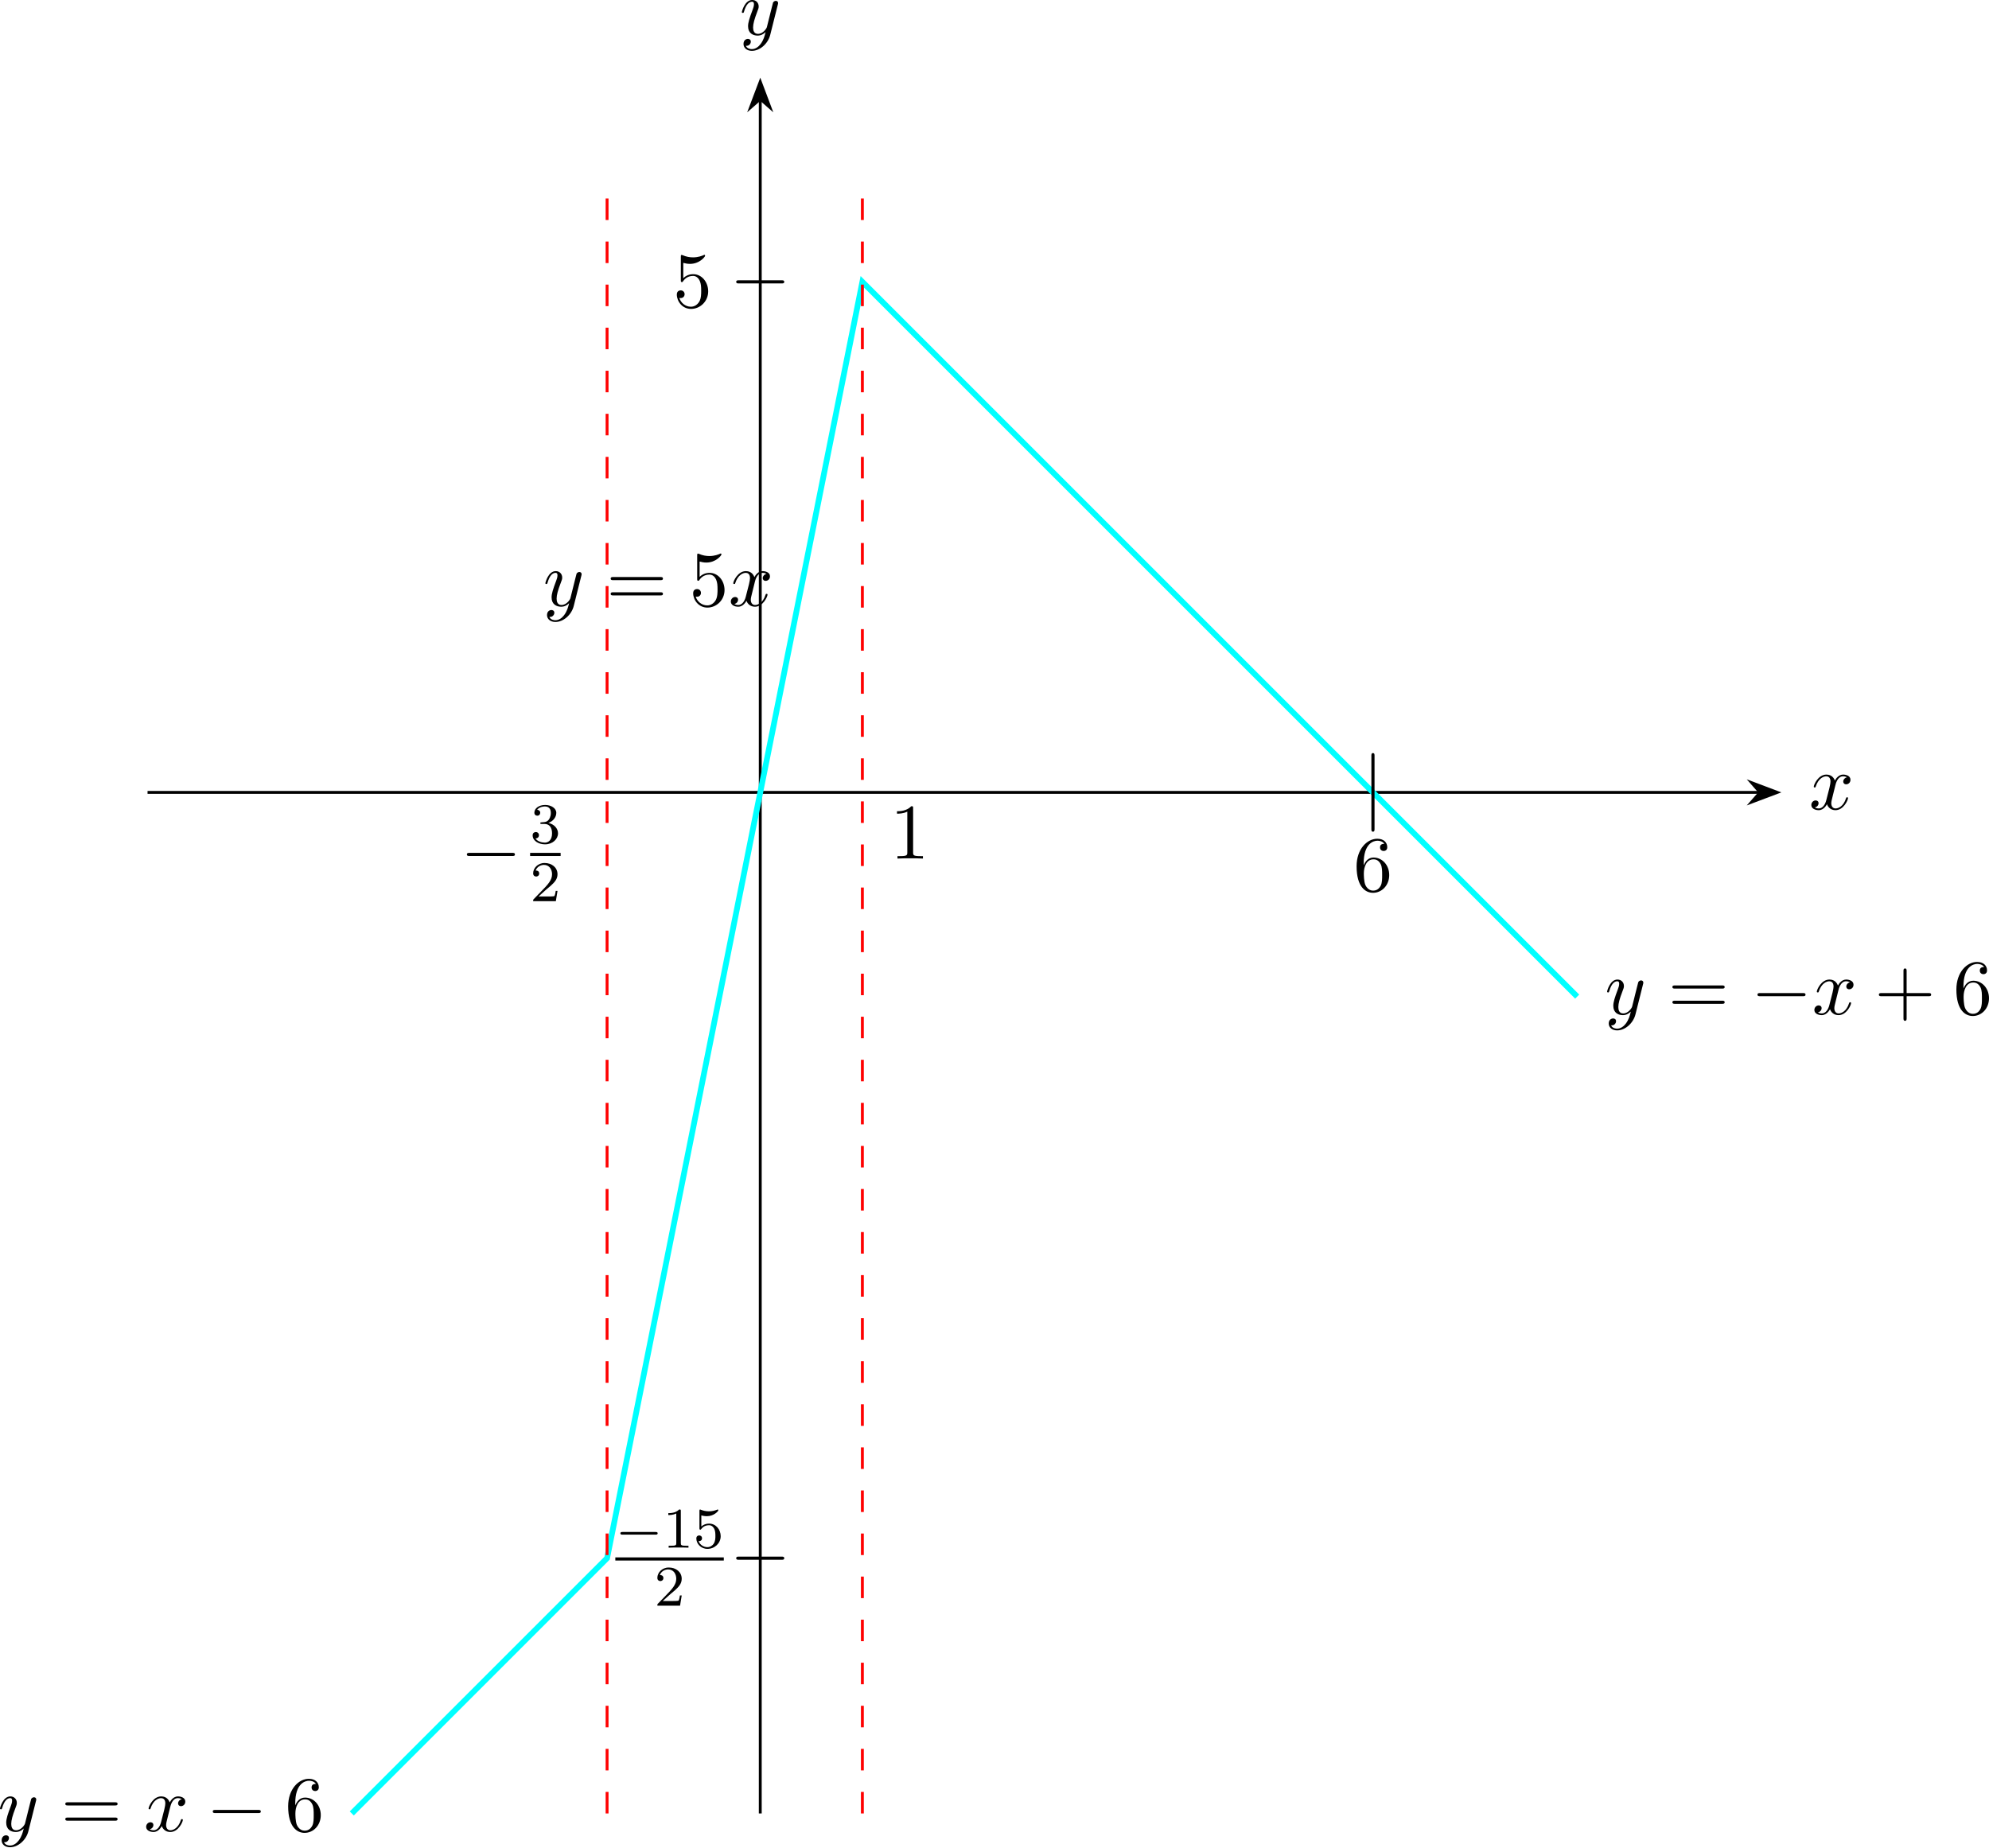
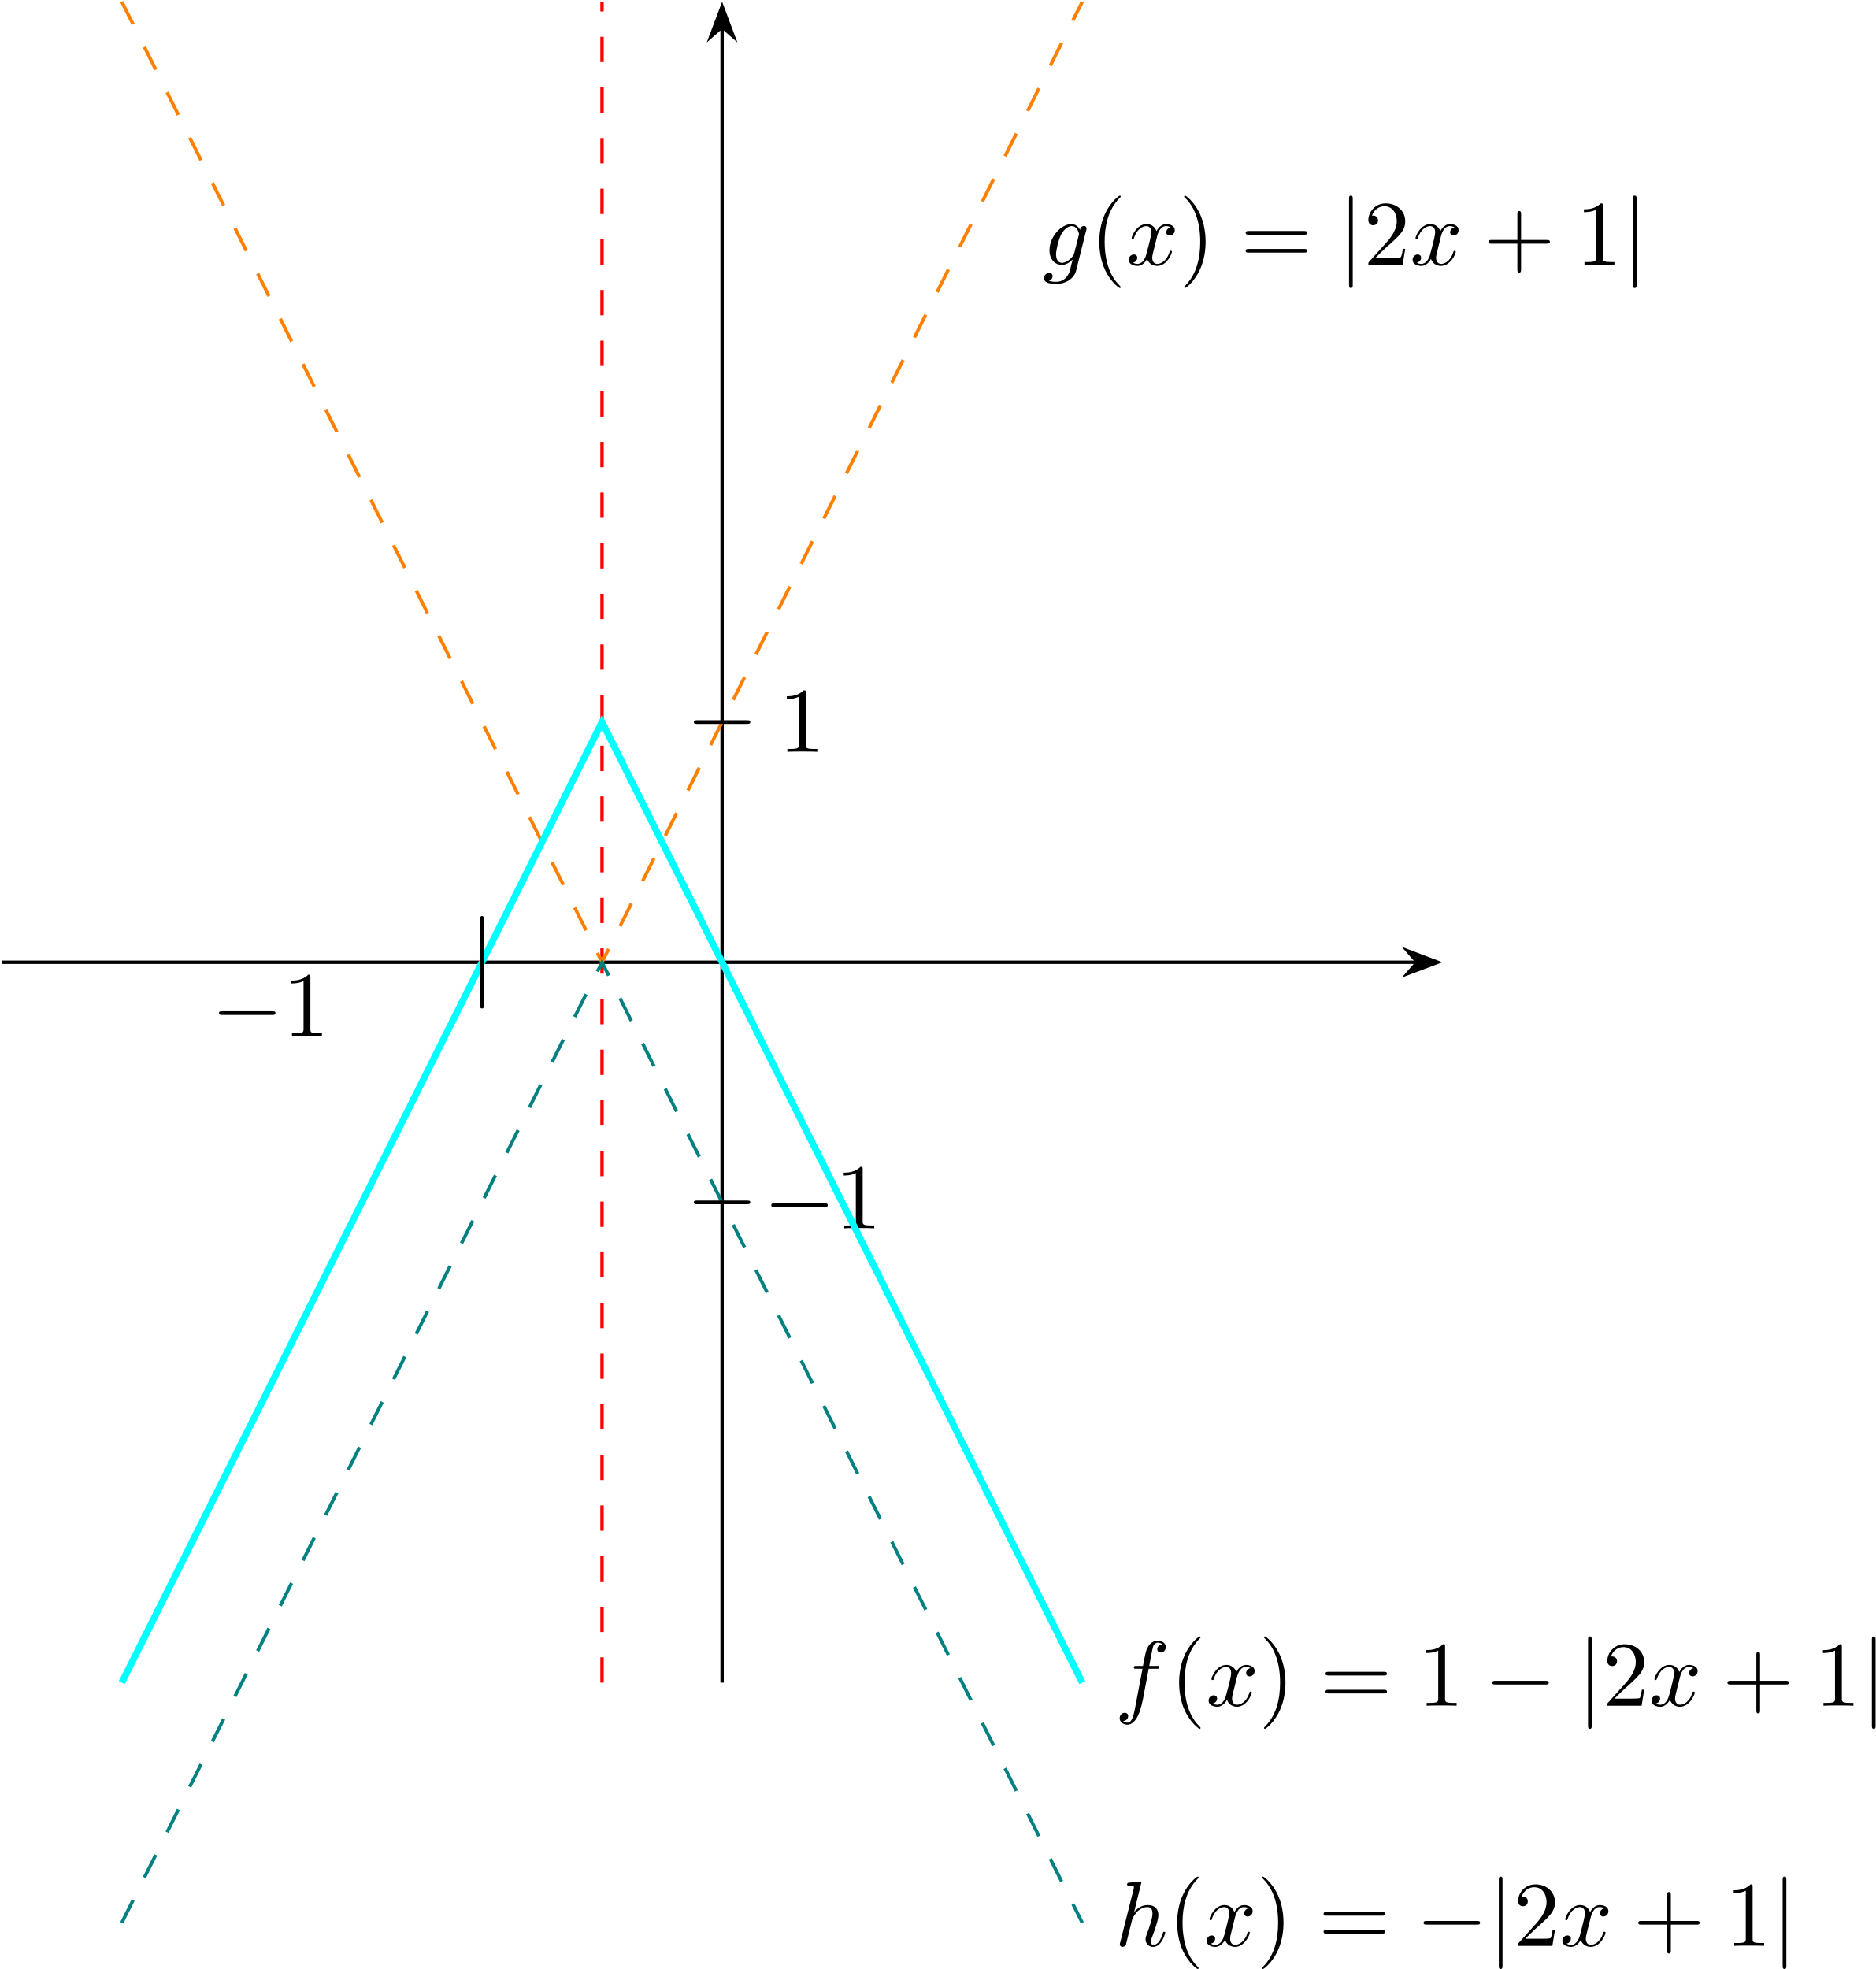
- <svg xmlns="http://www.w3.org/2000/svg" xmlns:xlink="http://www.w3.org/1999/xlink" version="1.1" width="386.494pt" height="358.984pt" viewBox="77.313 21.651 386.494 358.984">
+ <svg xmlns="http://www.w3.org/2000/svg" xmlns:xlink="http://www.w3.org/1999/xlink" version="1.1" width="309.97pt" height="325.399pt" viewBox="71.777 646.559 309.97 325.399">
  <defs>
-     <path id="g11-49" d="M2.503-5.077C2.503-5.292 2.487-5.3 2.271-5.3C1.945-4.981 1.522-4.79 .765-4.79V-4.527C.98-4.527 1.411-4.527 1.873-4.742V-.654C1.873-.359 1.849-.263 1.092-.263H.813V0C1.14-.024 1.825-.024 2.184-.024S3.236-.024 3.563 0V-.263H3.284C2.527-.263 2.503-.359 2.503-.654V-5.077Z" />
-     <path id="g11-50" d="M2.248-1.626C2.375-1.745 2.71-2.008 2.837-2.12C3.332-2.574 3.802-3.013 3.802-3.738C3.802-4.686 3.005-5.3 2.008-5.3C1.052-5.3 .422-4.575 .422-3.866C.422-3.475 .733-3.419 .845-3.419C1.012-3.419 1.259-3.539 1.259-3.842C1.259-4.256 .861-4.256 .765-4.256C.996-4.838 1.53-5.037 1.921-5.037C2.662-5.037 3.045-4.407 3.045-3.738C3.045-2.909 2.463-2.303 1.522-1.339L.518-.303C.422-.215 .422-.199 .422 0H3.571L3.802-1.427H3.555C3.531-1.267 3.467-.869 3.371-.717C3.324-.654 2.718-.654 2.59-.654H1.172L2.248-1.626Z" />
-     <path id="g11-51" d="M2.016-2.662C2.646-2.662 3.045-2.2 3.045-1.363C3.045-.367 2.479-.072 2.056-.072C1.618-.072 1.02-.231 .741-.654C1.028-.654 1.227-.837 1.227-1.1C1.227-1.355 1.044-1.538 .789-1.538C.574-1.538 .351-1.403 .351-1.084C.351-.327 1.164 .167 2.072 .167C3.132 .167 3.873-.566 3.873-1.363C3.873-2.024 3.347-2.63 2.534-2.805C3.164-3.029 3.634-3.571 3.634-4.208S2.917-5.3 2.088-5.3C1.235-5.3 .59-4.838 .59-4.232C.59-3.937 .789-3.81 .996-3.81C1.243-3.81 1.403-3.985 1.403-4.216C1.403-4.511 1.148-4.623 .972-4.631C1.307-5.069 1.921-5.093 2.064-5.093C2.271-5.093 2.877-5.029 2.877-4.208C2.877-3.65 2.646-3.316 2.534-3.188C2.295-2.941 2.112-2.925 1.626-2.893C1.474-2.885 1.411-2.877 1.411-2.774C1.411-2.662 1.482-2.662 1.618-2.662H2.016Z" />
-     <path id="g11-53" d="M1.116-4.479C1.219-4.447 1.538-4.368 1.873-4.368C2.869-4.368 3.475-5.069 3.475-5.189C3.475-5.276 3.419-5.3 3.379-5.3C3.363-5.3 3.347-5.3 3.276-5.26C2.965-5.141 2.598-5.045 2.168-5.045C1.698-5.045 1.307-5.165 1.06-5.26C.98-5.3 .964-5.3 .956-5.3C.853-5.3 .853-5.212 .853-5.069V-2.734C.853-2.59 .853-2.495 .98-2.495C1.044-2.495 1.068-2.527 1.108-2.59C1.203-2.71 1.506-3.116 2.184-3.116C2.63-3.116 2.845-2.75 2.917-2.598C3.053-2.311 3.068-1.945 3.068-1.634C3.068-1.339 3.061-.909 2.837-.558C2.686-.319 2.367-.072 1.945-.072C1.427-.072 .917-.399 .733-.917C.757-.909 .805-.909 .813-.909C1.036-.909 1.211-1.052 1.211-1.299C1.211-1.594 .98-1.698 .821-1.698C.677-1.698 .422-1.618 .422-1.275C.422-.558 1.044 .167 1.961 .167C2.957 .167 3.802-.606 3.802-1.594C3.802-2.519 3.132-3.339 2.192-3.339C1.793-3.339 1.419-3.212 1.116-2.941V-4.479Z" />
+     <path id="g10-102" d="M4.004-4.364H4.942C5.16-4.364 5.269-4.364 5.269-4.582C5.269-4.702 5.16-4.702 4.975-4.702H4.069L4.298-5.945C4.342-6.175 4.495-6.949 4.56-7.08C4.658-7.287 4.844-7.451 5.073-7.451C5.116-7.451 5.4-7.451 5.607-7.255C5.127-7.211 5.018-6.829 5.018-6.665C5.018-6.415 5.215-6.284 5.422-6.284C5.705-6.284 6.022-6.524 6.022-6.938C6.022-7.44 5.52-7.691 5.073-7.691C4.702-7.691 4.015-7.495 3.687-6.415C3.622-6.185 3.589-6.076 3.327-4.702H2.575C2.367-4.702 2.247-4.702 2.247-4.495C2.247-4.364 2.345-4.364 2.553-4.364H3.273L2.455-.055C2.258 1.004 2.073 1.996 1.505 1.996C1.462 1.996 1.189 1.996 .982 1.8C1.484 1.767 1.582 1.375 1.582 1.211C1.582 .96 1.385 .829 1.178 .829C.895 .829 .578 1.069 .578 1.484C.578 1.975 1.058 2.236 1.505 2.236C2.105 2.236 2.542 1.593 2.738 1.178C3.087 .491 3.338-.829 3.349-.905L4.004-4.364Z" />
+     <path id="g10-103" d="M5.138-4.113C5.149-4.178 5.171-4.233 5.171-4.309C5.171-4.495 5.04-4.604 4.855-4.604C4.745-4.604 4.451-4.527 4.407-4.135C4.211-4.538 3.829-4.822 3.393-4.822C2.149-4.822 .796-3.295 .796-1.724C.796-.644 1.462 0 2.247 0C2.891 0 3.404-.513 3.513-.633L3.524-.622C3.295 .349 3.164 .796 3.164 .818C3.12 .916 2.749 1.996 1.593 1.996C1.385 1.996 1.025 1.985 .72 1.887C1.047 1.789 1.167 1.505 1.167 1.32C1.167 1.145 1.047 .938 .753 .938C.513 .938 .164 1.135 .164 1.571C.164 2.018 .567 2.236 1.615 2.236C2.978 2.236 3.764 1.385 3.927 .731L5.138-4.113ZM3.72-1.396C3.655-1.113 3.404-.84 3.164-.633C2.935-.436 2.596-.24 2.28-.24C1.735-.24 1.571-.807 1.571-1.244C1.571-1.767 1.887-3.055 2.182-3.611C2.476-4.145 2.945-4.582 3.404-4.582C4.124-4.582 4.276-3.698 4.276-3.644S4.255-3.524 4.244-3.48L3.72-1.396Z" />
+     <path id="g10-104" d="M3.131-7.451C3.131-7.462 3.131-7.571 2.989-7.571C2.738-7.571 1.942-7.484 1.658-7.462C1.571-7.451 1.451-7.44 1.451-7.244C1.451-7.113 1.549-7.113 1.713-7.113C2.236-7.113 2.258-7.036 2.258-6.927L2.225-6.709L.644-.425C.6-.273 .6-.251 .6-.185C.6 .065 .818 .12 .916 .12C1.091 .12 1.265-.011 1.32-.164L1.527-.993L1.767-1.975C1.833-2.215 1.898-2.455 1.953-2.705C1.975-2.771 2.062-3.131 2.073-3.196C2.105-3.295 2.444-3.905 2.815-4.2C3.055-4.375 3.393-4.582 3.862-4.582S4.451-4.211 4.451-3.818C4.451-3.229 4.036-2.04 3.775-1.375C3.687-1.124 3.633-.993 3.633-.775C3.633-.262 4.015 .12 4.527 .12C5.553 .12 5.956-1.473 5.956-1.56C5.956-1.669 5.858-1.669 5.825-1.669C5.716-1.669 5.716-1.636 5.662-1.473C5.498-.895 5.149-.12 4.549-.12C4.364-.12 4.287-.229 4.287-.48C4.287-.753 4.385-1.015 4.484-1.255C4.658-1.724 5.149-3.022 5.149-3.655C5.149-4.364 4.713-4.822 3.895-4.822C3.207-4.822 2.684-4.484 2.28-3.982L3.131-7.451Z" />
+     <path id="g10-120" d="M3.644-3.295C3.709-3.578 3.96-4.582 4.724-4.582C4.778-4.582 5.04-4.582 5.269-4.44C4.964-4.385 4.745-4.113 4.745-3.851C4.745-3.676 4.865-3.469 5.16-3.469C5.4-3.469 5.749-3.665 5.749-4.102C5.749-4.669 5.105-4.822 4.735-4.822C4.102-4.822 3.72-4.244 3.589-3.993C3.316-4.713 2.727-4.822 2.411-4.822C1.276-4.822 .655-3.415 .655-3.142C.655-3.033 .764-3.033 .785-3.033C.873-3.033 .905-3.055 .927-3.153C1.298-4.309 2.018-4.582 2.389-4.582C2.596-4.582 2.978-4.484 2.978-3.851C2.978-3.513 2.793-2.782 2.389-1.255C2.215-.578 1.833-.12 1.353-.12C1.287-.12 1.036-.12 .807-.262C1.08-.316 1.32-.545 1.32-.851C1.32-1.145 1.08-1.233 .916-1.233C.589-1.233 .316-.949 .316-.6C.316-.098 .862 .12 1.342 .12C2.062 .12 2.455-.644 2.487-.709C2.618-.305 3.011 .12 3.665 .12C4.789 .12 5.411-1.287 5.411-1.56C5.411-1.669 5.313-1.669 5.28-1.669C5.182-1.669 5.16-1.625 5.138-1.549C4.778-.382 4.036-.12 3.687-.12C3.262-.12 3.087-.469 3.087-.84C3.087-1.08 3.153-1.32 3.273-1.8L3.644-3.295Z" />
+     <path id="g14-40" d="M3.611 2.618C3.611 2.585 3.611 2.564 3.425 2.378C2.062 1.004 1.713-1.058 1.713-2.727C1.713-4.625 2.127-6.524 3.469-7.887C3.611-8.018 3.611-8.04 3.611-8.073C3.611-8.149 3.567-8.182 3.502-8.182C3.393-8.182 2.411-7.44 1.767-6.055C1.211-4.855 1.08-3.644 1.08-2.727C1.08-1.876 1.2-.556 1.8 .676C2.455 2.018 3.393 2.727 3.502 2.727C3.567 2.727 3.611 2.695 3.611 2.618Z" />
+     <path id="g14-41" d="M3.153-2.727C3.153-3.578 3.033-4.898 2.433-6.131C1.778-7.473 .84-8.182 .731-8.182C.665-8.182 .622-8.138 .622-8.073C.622-8.04 .622-8.018 .829-7.822C1.898-6.742 2.52-5.007 2.52-2.727C2.52-.862 2.116 1.058 .764 2.433C.622 2.564 .622 2.585 .622 2.618C.622 2.684 .665 2.727 .731 2.727C.84 2.727 1.822 1.985 2.465 .6C3.022-.6 3.153-1.811 3.153-2.727Z" />
    <path id="g14-43" d="M4.462-2.509H7.505C7.658-2.509 7.865-2.509 7.865-2.727S7.658-2.945 7.505-2.945H4.462V-6C4.462-6.153 4.462-6.36 4.244-6.36S4.025-6.153 4.025-6V-2.945H.971C.818-2.945 .611-2.945 .611-2.727S.818-2.509 .971-2.509H4.025V.545C4.025 .698 4.025 .905 4.244 .905S4.462 .698 4.462 .545V-2.509Z" />
    <path id="g14-49" d="M3.207-6.982C3.207-7.244 3.207-7.265 2.956-7.265C2.28-6.567 1.32-6.567 .971-6.567V-6.229C1.189-6.229 1.833-6.229 2.4-6.513V-.862C2.4-.469 2.367-.338 1.385-.338H1.036V0C1.418-.033 2.367-.033 2.804-.033S4.189-.033 4.571 0V-.338H4.222C3.24-.338 3.207-.458 3.207-.862V-6.982Z" />
-     <path id="g14-53" d="M4.898-2.193C4.898-3.491 4.004-4.582 2.825-4.582C2.302-4.582 1.833-4.407 1.44-4.025V-6.153C1.658-6.087 2.018-6.011 2.367-6.011C3.709-6.011 4.473-7.004 4.473-7.145C4.473-7.211 4.44-7.265 4.364-7.265C4.353-7.265 4.331-7.265 4.276-7.233C4.058-7.135 3.524-6.916 2.793-6.916C2.356-6.916 1.855-6.993 1.342-7.222C1.255-7.255 1.233-7.255 1.211-7.255C1.102-7.255 1.102-7.167 1.102-6.993V-3.764C1.102-3.567 1.102-3.48 1.255-3.48C1.331-3.48 1.353-3.513 1.396-3.578C1.516-3.753 1.92-4.342 2.804-4.342C3.371-4.342 3.644-3.84 3.731-3.644C3.905-3.24 3.927-2.815 3.927-2.269C3.927-1.887 3.927-1.233 3.665-.775C3.404-.349 3-.065 2.498-.065C1.702-.065 1.08-.644 .895-1.287C.927-1.276 .96-1.265 1.08-1.265C1.44-1.265 1.625-1.538 1.625-1.8S1.44-2.335 1.08-2.335C.927-2.335 .545-2.258 .545-1.756C.545-.818 1.298 .24 2.52 .24C3.785 .24 4.898-.807 4.898-2.193Z" />
-     <path id="g14-54" d="M1.44-3.578V-3.84C1.44-6.6 2.793-6.993 3.349-6.993C3.611-6.993 4.069-6.927 4.309-6.556C4.145-6.556 3.709-6.556 3.709-6.065C3.709-5.727 3.971-5.564 4.211-5.564C4.385-5.564 4.713-5.662 4.713-6.087C4.713-6.742 4.233-7.265 3.327-7.265C1.931-7.265 .458-5.858 .458-3.447C.458-.535 1.724 .24 2.738 .24C3.949 .24 4.985-.785 4.985-2.225C4.985-3.611 4.015-4.658 2.804-4.658C2.062-4.658 1.658-4.102 1.44-3.578ZM2.738-.065C2.051-.065 1.724-.72 1.658-.884C1.462-1.396 1.462-2.269 1.462-2.465C1.462-3.316 1.811-4.407 2.793-4.407C2.967-4.407 3.469-4.407 3.807-3.731C4.004-3.327 4.004-2.771 4.004-2.236C4.004-1.713 4.004-1.167 3.818-.775C3.491-.12 2.989-.065 2.738-.065Z" />
+     <path id="g14-50" d="M1.385-.84L2.542-1.964C4.244-3.469 4.898-4.058 4.898-5.149C4.898-6.393 3.916-7.265 2.585-7.265C1.353-7.265 .545-6.262 .545-5.291C.545-4.68 1.091-4.68 1.124-4.68C1.309-4.68 1.691-4.811 1.691-5.258C1.691-5.542 1.495-5.825 1.113-5.825C1.025-5.825 1.004-5.825 .971-5.815C1.222-6.524 1.811-6.927 2.444-6.927C3.436-6.927 3.905-6.044 3.905-5.149C3.905-4.276 3.36-3.415 2.76-2.738L.665-.404C.545-.284 .545-.262 .545 0H4.593L4.898-1.898H4.625C4.571-1.571 4.495-1.091 4.385-.927C4.309-.84 3.589-.84 3.349-.84H1.385Z" />
    <path id="g14-61" d="M7.495-3.567C7.658-3.567 7.865-3.567 7.865-3.785S7.658-4.004 7.505-4.004H.971C.818-4.004 .611-4.004 .611-3.785S.818-3.567 .982-3.567H7.495ZM7.505-1.451C7.658-1.451 7.865-1.451 7.865-1.669S7.658-1.887 7.495-1.887H.982C.818-1.887 .611-1.887 .611-1.669S.818-1.451 .971-1.451H7.505Z" />
    <path id="g7-0" d="M7.189-2.509C7.375-2.509 7.571-2.509 7.571-2.727S7.375-2.945 7.189-2.945H1.287C1.102-2.945 .905-2.945 .905-2.727S1.102-2.509 1.287-2.509H7.189Z" />
    <path id="g7-106" d="M1.735-7.789C1.735-7.985 1.735-8.182 1.516-8.182S1.298-7.985 1.298-7.789V2.335C1.298 2.531 1.298 2.727 1.516 2.727S1.735 2.531 1.735 2.335V-7.789Z" />
-     <path id="g6-0" d="M5.571-1.809C5.699-1.809 5.874-1.809 5.874-1.993S5.699-2.176 5.571-2.176H1.004C.877-2.176 .701-2.176 .701-1.993S.877-1.809 1.004-1.809H5.571Z" />
-     <path id="g10-120" d="M3.644-3.295C3.709-3.578 3.96-4.582 4.724-4.582C4.778-4.582 5.04-4.582 5.269-4.44C4.964-4.385 4.745-4.113 4.745-3.851C4.745-3.676 4.865-3.469 5.16-3.469C5.4-3.469 5.749-3.665 5.749-4.102C5.749-4.669 5.105-4.822 4.735-4.822C4.102-4.822 3.72-4.244 3.589-3.993C3.316-4.713 2.727-4.822 2.411-4.822C1.276-4.822 .655-3.415 .655-3.142C.655-3.033 .764-3.033 .785-3.033C.873-3.033 .905-3.055 .927-3.153C1.298-4.309 2.018-4.582 2.389-4.582C2.596-4.582 2.978-4.484 2.978-3.851C2.978-3.513 2.793-2.782 2.389-1.255C2.215-.578 1.833-.12 1.353-.12C1.287-.12 1.036-.12 .807-.262C1.08-.316 1.32-.545 1.32-.851C1.32-1.145 1.08-1.233 .916-1.233C.589-1.233 .316-.949 .316-.6C.316-.098 .862 .12 1.342 .12C2.062 .12 2.455-.644 2.487-.709C2.618-.305 3.011 .12 3.665 .12C4.789 .12 5.411-1.287 5.411-1.56C5.411-1.669 5.313-1.669 5.28-1.669C5.182-1.669 5.16-1.625 5.138-1.549C4.778-.382 4.036-.12 3.687-.12C3.262-.12 3.087-.469 3.087-.84C3.087-1.08 3.153-1.32 3.273-1.8L3.644-3.295Z" />
-     <path id="g10-121" d="M5.302-4.156C5.345-4.309 5.345-4.331 5.345-4.407C5.345-4.604 5.193-4.702 5.029-4.702C4.92-4.702 4.745-4.636 4.647-4.473C4.625-4.418 4.538-4.08 4.495-3.884C4.418-3.6 4.342-3.305 4.276-3.011L3.785-1.047C3.742-.884 3.273-.12 2.553-.12C1.996-.12 1.876-.6 1.876-1.004C1.876-1.505 2.062-2.182 2.433-3.142C2.607-3.589 2.651-3.709 2.651-3.927C2.651-4.418 2.302-4.822 1.756-4.822C.72-4.822 .316-3.24 .316-3.142C.316-3.033 .425-3.033 .447-3.033C.556-3.033 .567-3.055 .622-3.229C.916-4.255 1.353-4.582 1.724-4.582C1.811-4.582 1.996-4.582 1.996-4.233C1.996-3.96 1.887-3.676 1.811-3.469C1.375-2.313 1.178-1.691 1.178-1.178C1.178-.207 1.865 .12 2.509 .12C2.935 .12 3.305-.065 3.611-.371C3.469 .196 3.338 .731 2.902 1.309C2.618 1.68 2.204 1.996 1.702 1.996C1.549 1.996 1.058 1.964 .873 1.538C1.047 1.538 1.189 1.538 1.342 1.407C1.451 1.309 1.56 1.167 1.56 .96C1.56 .622 1.265 .578 1.156 .578C.905 .578 .545 .753 .545 1.287C.545 1.833 1.025 2.236 1.702 2.236C2.825 2.236 3.949 1.244 4.255 .011L5.302-4.156Z" />
  </defs>
  <g id="page1" transform="matrix(1.4 0 0 1.4 0 0)">
-     <path d="M160.746 267.191V29.309" stroke="#000" fill="none" stroke-width=".399" />
-     <path d="M160.746 26.813L159.398 30.383L160.746 29.207L162.09 30.383Z" />
-     <path d="M160.746 26.813L159.398 30.383L160.746 29.207L162.09 30.383Z" stroke="#000" fill="none" stroke-width=".399" stroke-miterlimit="10" />
-     <g transform="matrix(1 0 0 1 -2.87 -105.1703)">
-       <use x="160.745" y="125.457" xlink:href="#g10-121" />
+     <path d="M51.469 575.414H218.488" stroke="#000" fill="none" stroke-width=".399" />
+     <path d="M220.984 575.414L217.414 574.066L218.586 575.414L217.414 576.758Z" />
+     <path d="M220.984 575.414L217.414 574.066L218.586 575.414L217.414 576.758Z" stroke="#000" fill="none" stroke-width=".399" stroke-miterlimit="10" />
+     <path d="M136.512 660.453V465.09" stroke="#000" fill="none" stroke-width=".399" stroke-miterlimit="10" />
+     <path d="M136.512 462.594L135.164 466.164L136.512 464.988L137.855 466.164Z" />
+     <path d="M136.512 462.594L135.164 466.164L136.512 464.988L137.855 466.164Z" stroke="#000" fill="none" stroke-width=".399" stroke-miterlimit="10" />
+     <path d="M122.336 660.453V462.027" stroke="#f00" fill="none" stroke-width=".399" stroke-miterlimit="10" stroke-dasharray="2.989 2.989" />
+     <path d="M65.644 462.027L108.164 547.066L122.336 575.414L136.512 547.066L179.031 462.027" stroke="#ff8000" fill="none" stroke-width=".399" stroke-miterlimit="10" stroke-dasharray="2.989 2.989" />
+     <g transform="matrix(1 0 0 1 -4.242 -25.619)">
+       <use x="136.511" y="575.413" xlink:href="#g7-0" />
    </g>
-     <path d="M75.703 125.457H299.414" stroke="#000" fill="none" stroke-width=".399" stroke-miterlimit="10" />
-     <path d="M301.91 125.457L298.34 124.109L299.516 125.457L298.34 126.801Z" />
-     <path d="M301.91 125.457L298.34 124.109L299.516 125.457L298.34 126.801Z" stroke="#000" fill="none" stroke-width=".399" stroke-miterlimit="10" />
-     <g transform="matrix(1 0 0 1 145.569 2.349)">
-       <use x="160.745" y="125.457" xlink:href="#g10-120" />
+     <g transform="matrix(1 0 0 1 6.67 -24.832)">
+       <use x="136.511" y="575.413" xlink:href="#g14-49" />
    </g>
-     <path d="M104.051 267.191L139.484 231.758L160.746 125.457L174.918 54.59L245.785 125.457L274.133 153.805" stroke="#0ff" fill="none" stroke-width=".797" stroke-miterlimit="10" />
-     <path d="M174.918 267.191V40.418M139.484 267.191V40.418" stroke="#f00" fill="none" stroke-width=".399" stroke-miterlimit="10" stroke-dasharray="2.989 2.989" />
-     <g transform="matrix(1 0 0 1 83.525 2.727)">
-       <use x="160.745" y="125.457" xlink:href="#g7-106" />
+     <g transform="matrix(1 0 0 1 37.851 -82.313)">
+       <use x="136.511" y="575.413" xlink:href="#g10-103" />
+       <use x="142.106" y="575.413" xlink:href="#g14-40" />
+       <use x="146.349" y="575.413" xlink:href="#g10-120" />
+       <use x="152.583" y="575.413" xlink:href="#g14-41" />
+       <use x="159.856" y="575.413" xlink:href="#g14-61" />
+       <use x="171.371" y="575.413" xlink:href="#g7-106" />
+       <use x="174.402" y="575.413" xlink:href="#g14-50" />
+       <use x="179.856" y="575.413" xlink:href="#g10-120" />
+       <use x="188.515" y="575.413" xlink:href="#g14-43" />
+       <use x="199.424" y="575.413" xlink:href="#g14-49" />
+       <use x="204.879" y="575.413" xlink:href="#g7-106" />
    </g>
-     <g transform="matrix(1 0 0 1 82.313 13.7)">
-       <use x="160.745" y="125.457" xlink:href="#g14-54" />
+     <path d="M65.644 688.801L108.164 603.762L122.336 575.414L136.512 603.762L179.031 688.801" stroke="#008080" fill="none" stroke-width=".399" stroke-miterlimit="10" stroke-dasharray="2.989 2.989" />
+     <g transform="matrix(1 0 0 1 -4.242 31.074)">
+       <use x="136.511" y="575.413" xlink:href="#g7-0" />
    </g>
-     <g transform="matrix(1 0 0 1 117.222 30.801)">
-       <use x="160.745" y="125.457" xlink:href="#g10-121" />
-       <use x="169.515" y="125.457" xlink:href="#g14-61" />
-       <use x="181.03" y="125.457" xlink:href="#g7-0" />
-       <use x="189.515" y="125.457" xlink:href="#g10-120" />
-       <use x="198.174" y="125.457" xlink:href="#g14-43" />
-       <use x="209.083" y="125.457" xlink:href="#g14-54" />
+     <g transform="matrix(1 0 0 1 4.903 31.407)">
+       <use x="136.511" y="575.413" xlink:href="#g7-0" />
+       <use x="144.996" y="575.413" xlink:href="#g14-49" />
    </g>
-     <g transform="matrix(1 0 0 1 18.009 9.184)">
-       <use x="160.745" y="125.457" xlink:href="#g14-49" />
+     <g transform="matrix(1 0 0 1 46.355 116.115)">
+       <use x="136.511" y="575.413" xlink:href="#g10-104" />
+       <use x="142.797" y="575.413" xlink:href="#g14-40" />
+       <use x="147.039" y="575.413" xlink:href="#g10-120" />
+       <use x="153.274" y="575.413" xlink:href="#g14-41" />
+       <use x="160.547" y="575.413" xlink:href="#g14-61" />
+       <use x="172.062" y="575.413" xlink:href="#g7-0" />
+       <use x="180.547" y="575.413" xlink:href="#g7-106" />
+       <use x="183.577" y="575.413" xlink:href="#g14-50" />
+       <use x="189.032" y="575.413" xlink:href="#g10-120" />
+       <use x="197.691" y="575.413" xlink:href="#g14-43" />
+       <use x="208.6" y="575.413" xlink:href="#g14-49" />
+       <use x="214.054" y="575.413" xlink:href="#g7-106" />
    </g>
-     <g transform="matrix(1 0 0 1 -4.242 -68.1397)">
-       <use x="160.745" y="125.457" xlink:href="#g7-0" />
+     <path d="M65.644 660.453L108.164 575.414L122.336 547.066L136.512 575.414L179.031 660.453" stroke="#0ff" fill="none" stroke-width=".797" stroke-miterlimit="10" />
+     <g transform="matrix(1 0 0 1 46.355 87.768)">
+       <use x="136.511" y="575.413" xlink:href="#g10-102" />
+       <use x="143.027" y="575.413" xlink:href="#g14-40" />
+       <use x="147.269" y="575.413" xlink:href="#g10-120" />
+       <use x="153.504" y="575.413" xlink:href="#g14-41" />
+       <use x="160.777" y="575.413" xlink:href="#g14-61" />
+       <use x="172.292" y="575.413" xlink:href="#g14-49" />
+       <use x="180.17" y="575.413" xlink:href="#g7-0" />
+       <use x="191.08" y="575.413" xlink:href="#g7-106" />
+       <use x="194.11" y="575.413" xlink:href="#g14-50" />
+       <use x="199.564" y="575.413" xlink:href="#g10-120" />
+       <use x="208.223" y="575.413" xlink:href="#g14-43" />
+       <use x="219.133" y="575.413" xlink:href="#g14-49" />
+       <use x="224.587" y="575.413" xlink:href="#g7-106" />
    </g>
-     <g transform="matrix(1 0 0 1 -12.125 -67.3518)">
-       <use x="160.745" y="125.457" xlink:href="#g14-53" />
+     <g transform="matrix(1 0 0 1 -29.862 2.727)">
+       <use x="136.511" y="575.413" xlink:href="#g7-106" />
    </g>
-     <g transform="matrix(1 0 0 1 -105.8374 144.189)">
-       <use x="160.745" y="125.457" xlink:href="#g10-121" />
-       <use x="169.515" y="125.457" xlink:href="#g14-61" />
-       <use x="181.03" y="125.457" xlink:href="#g10-120" />
-       <use x="189.689" y="125.457" xlink:href="#g7-0" />
-       <use x="200.598" y="125.457" xlink:href="#g14-54" />
-     </g>
-     <g transform="matrix(1 0 0 1 -4.242 109.028)">
-       <use x="160.745" y="125.457" xlink:href="#g7-0" />
-     </g>
-     <g transform="matrix(1 0 0 1 -21.31 109.135)">
-       <use x="161.94" y="121.162" xlink:href="#g6-0" />
-       <use x="168.527" y="121.162" xlink:href="#g11-49" />
-       <use x="172.761" y="121.162" xlink:href="#g11-53" />
-     </g>
-     <rect x="161.94" y="122.512" height=".436" width="15.055" transform="matrix(1 0 0 1 -21.31 109.135)" />
-     <g transform="matrix(1 0 0 1 -21.31 109.135)">
-       <use x="167.351" y="129.219" xlink:href="#g11-50" />
-     </g>
-     <g transform="matrix(1 0 0 1 -41.623 11.339)">
-       <use x="160.745" y="125.457" xlink:href="#g7-0" />
-       <use x="170.425" y="121.162" xlink:href="#g11-51" />
-     </g>
-     <rect x="170.425" y="122.512" height=".436" width="4.234" transform="matrix(1 0 0 1 -41.623 11.339)" />
-     <g transform="matrix(1 0 0 1 -41.623 11.339)">
-       <use x="170.425" y="129.219" xlink:href="#g11-50" />
-     </g>
-     <g transform="matrix(1 0 0 1 -30.141 -25.8922)">
-       <use x="160.745" y="125.457" xlink:href="#g10-121" />
-       <use x="169.515" y="125.457" xlink:href="#g14-61" />
-       <use x="181.03" y="125.457" xlink:href="#g14-53" />
-       <use x="186.485" y="125.457" xlink:href="#g10-120" />
+     <g transform="matrix(1 0 0 1 -60.2951 8.73)">
+       <use x="136.511" y="575.413" xlink:href="#g7-0" />
+       <use x="144.996" y="575.413" xlink:href="#g14-49" />
    </g>
  </g>
</svg>
